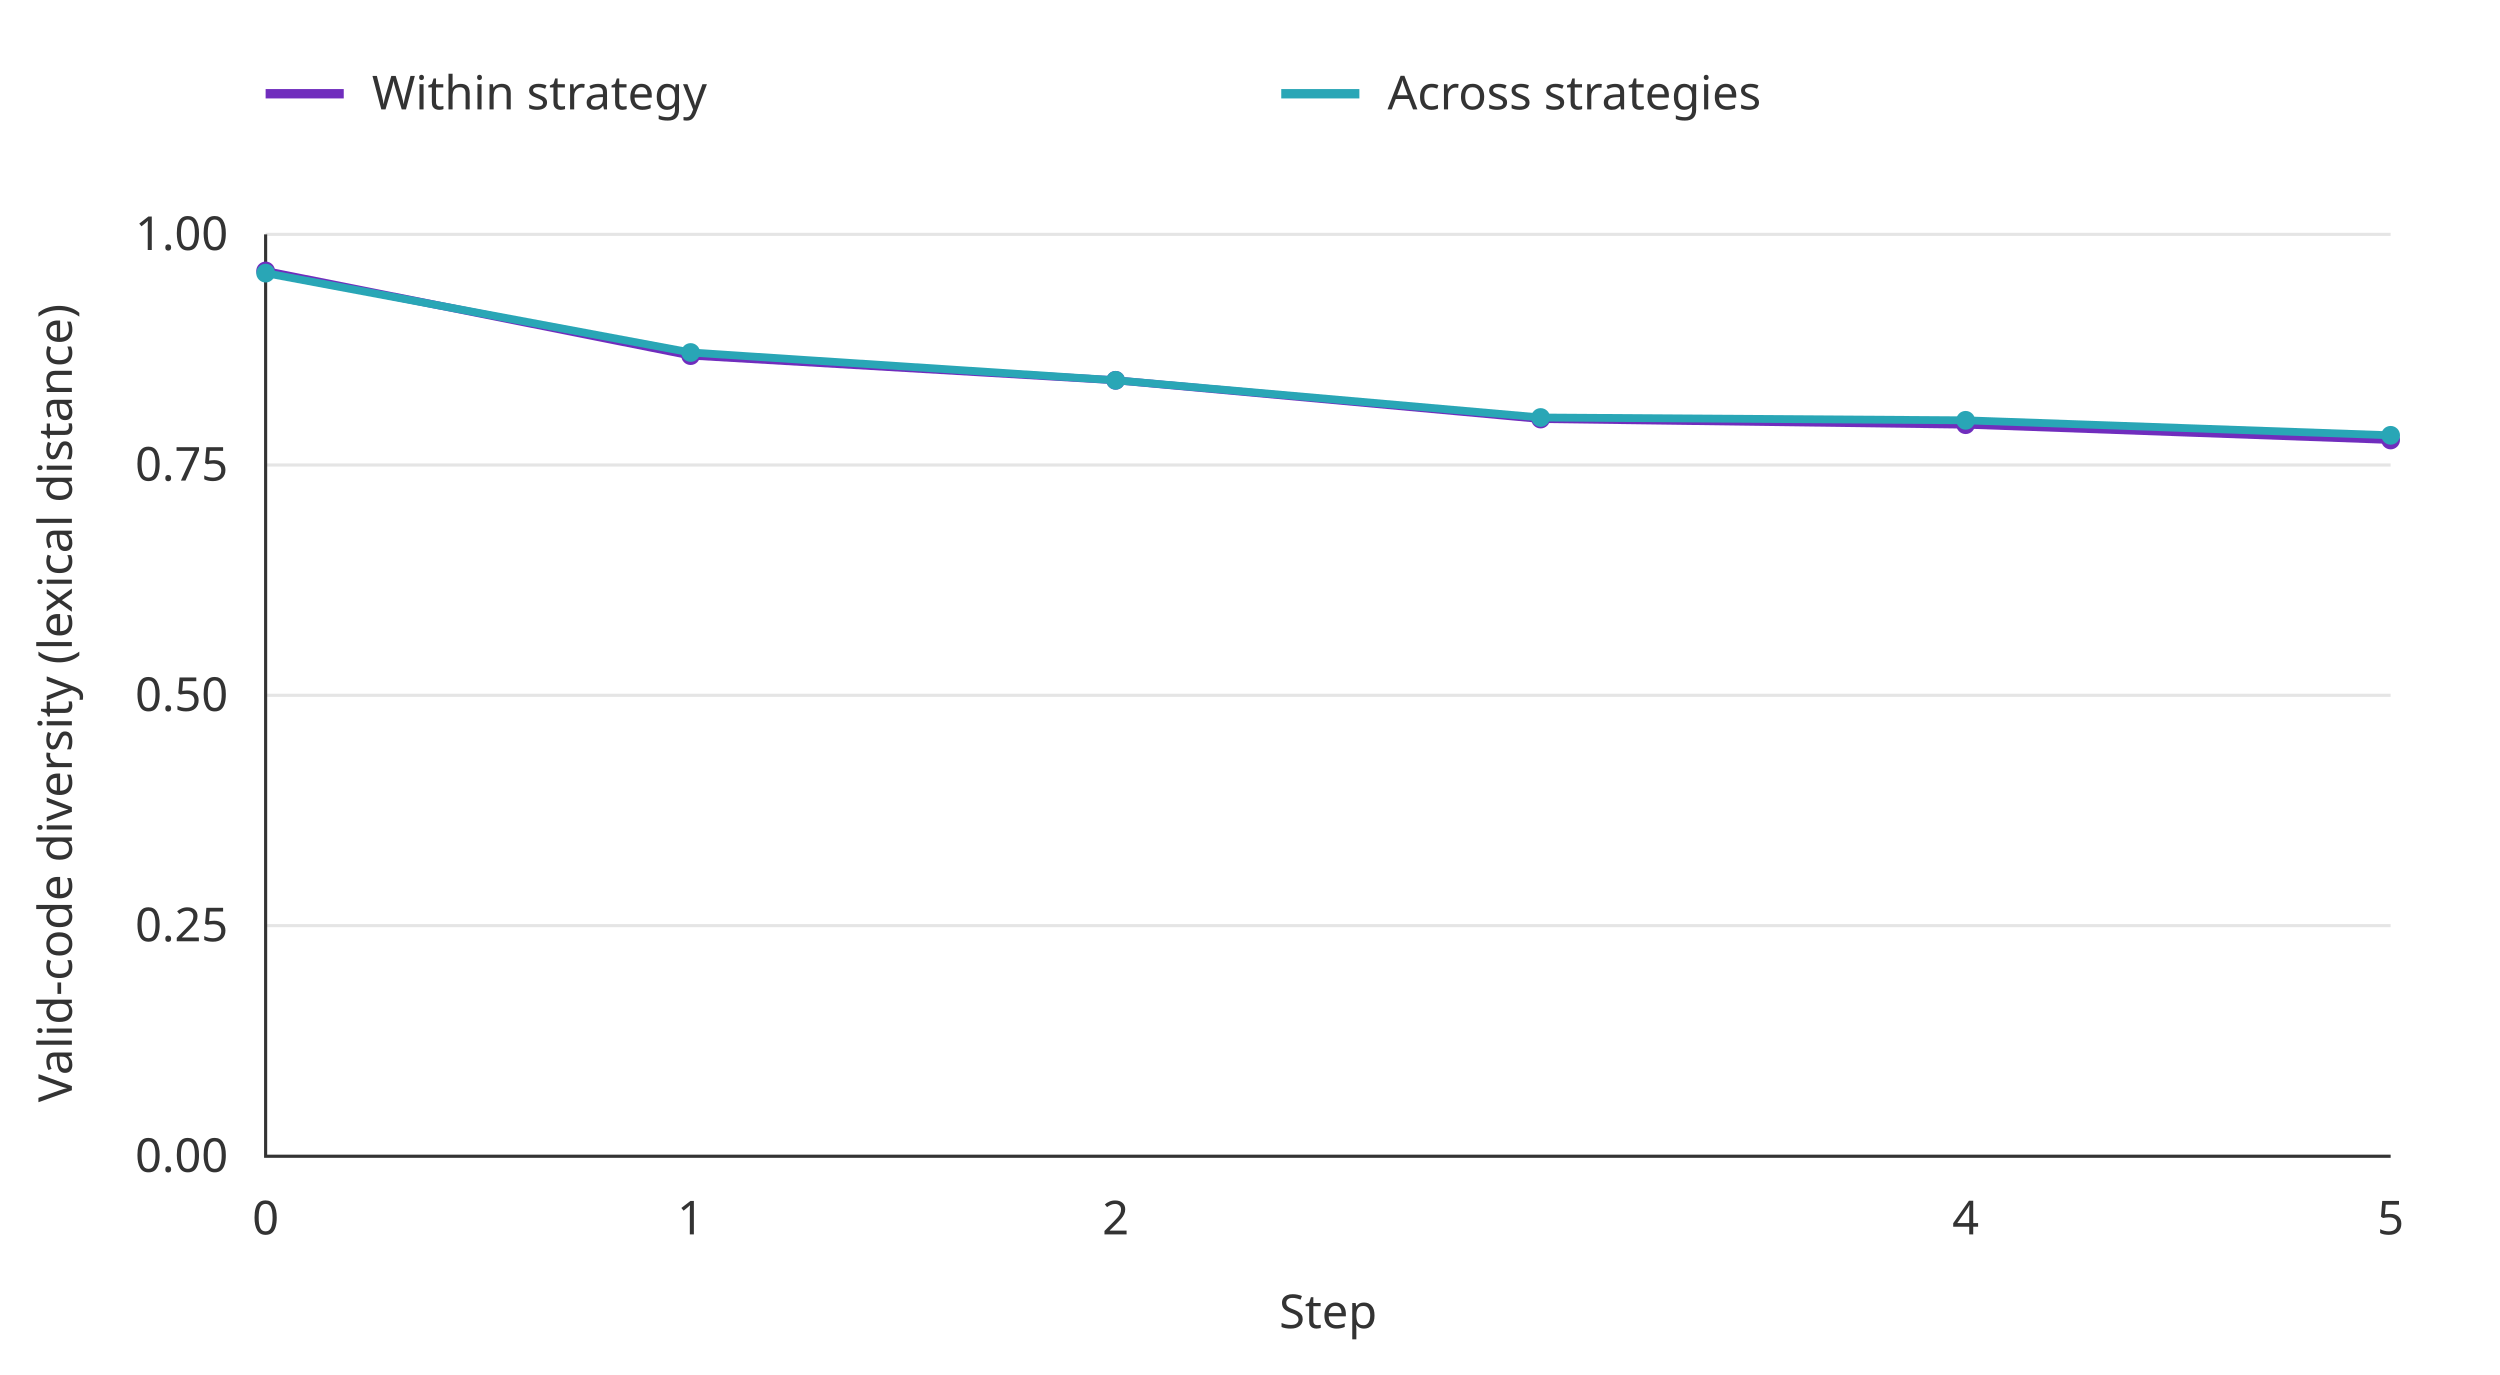
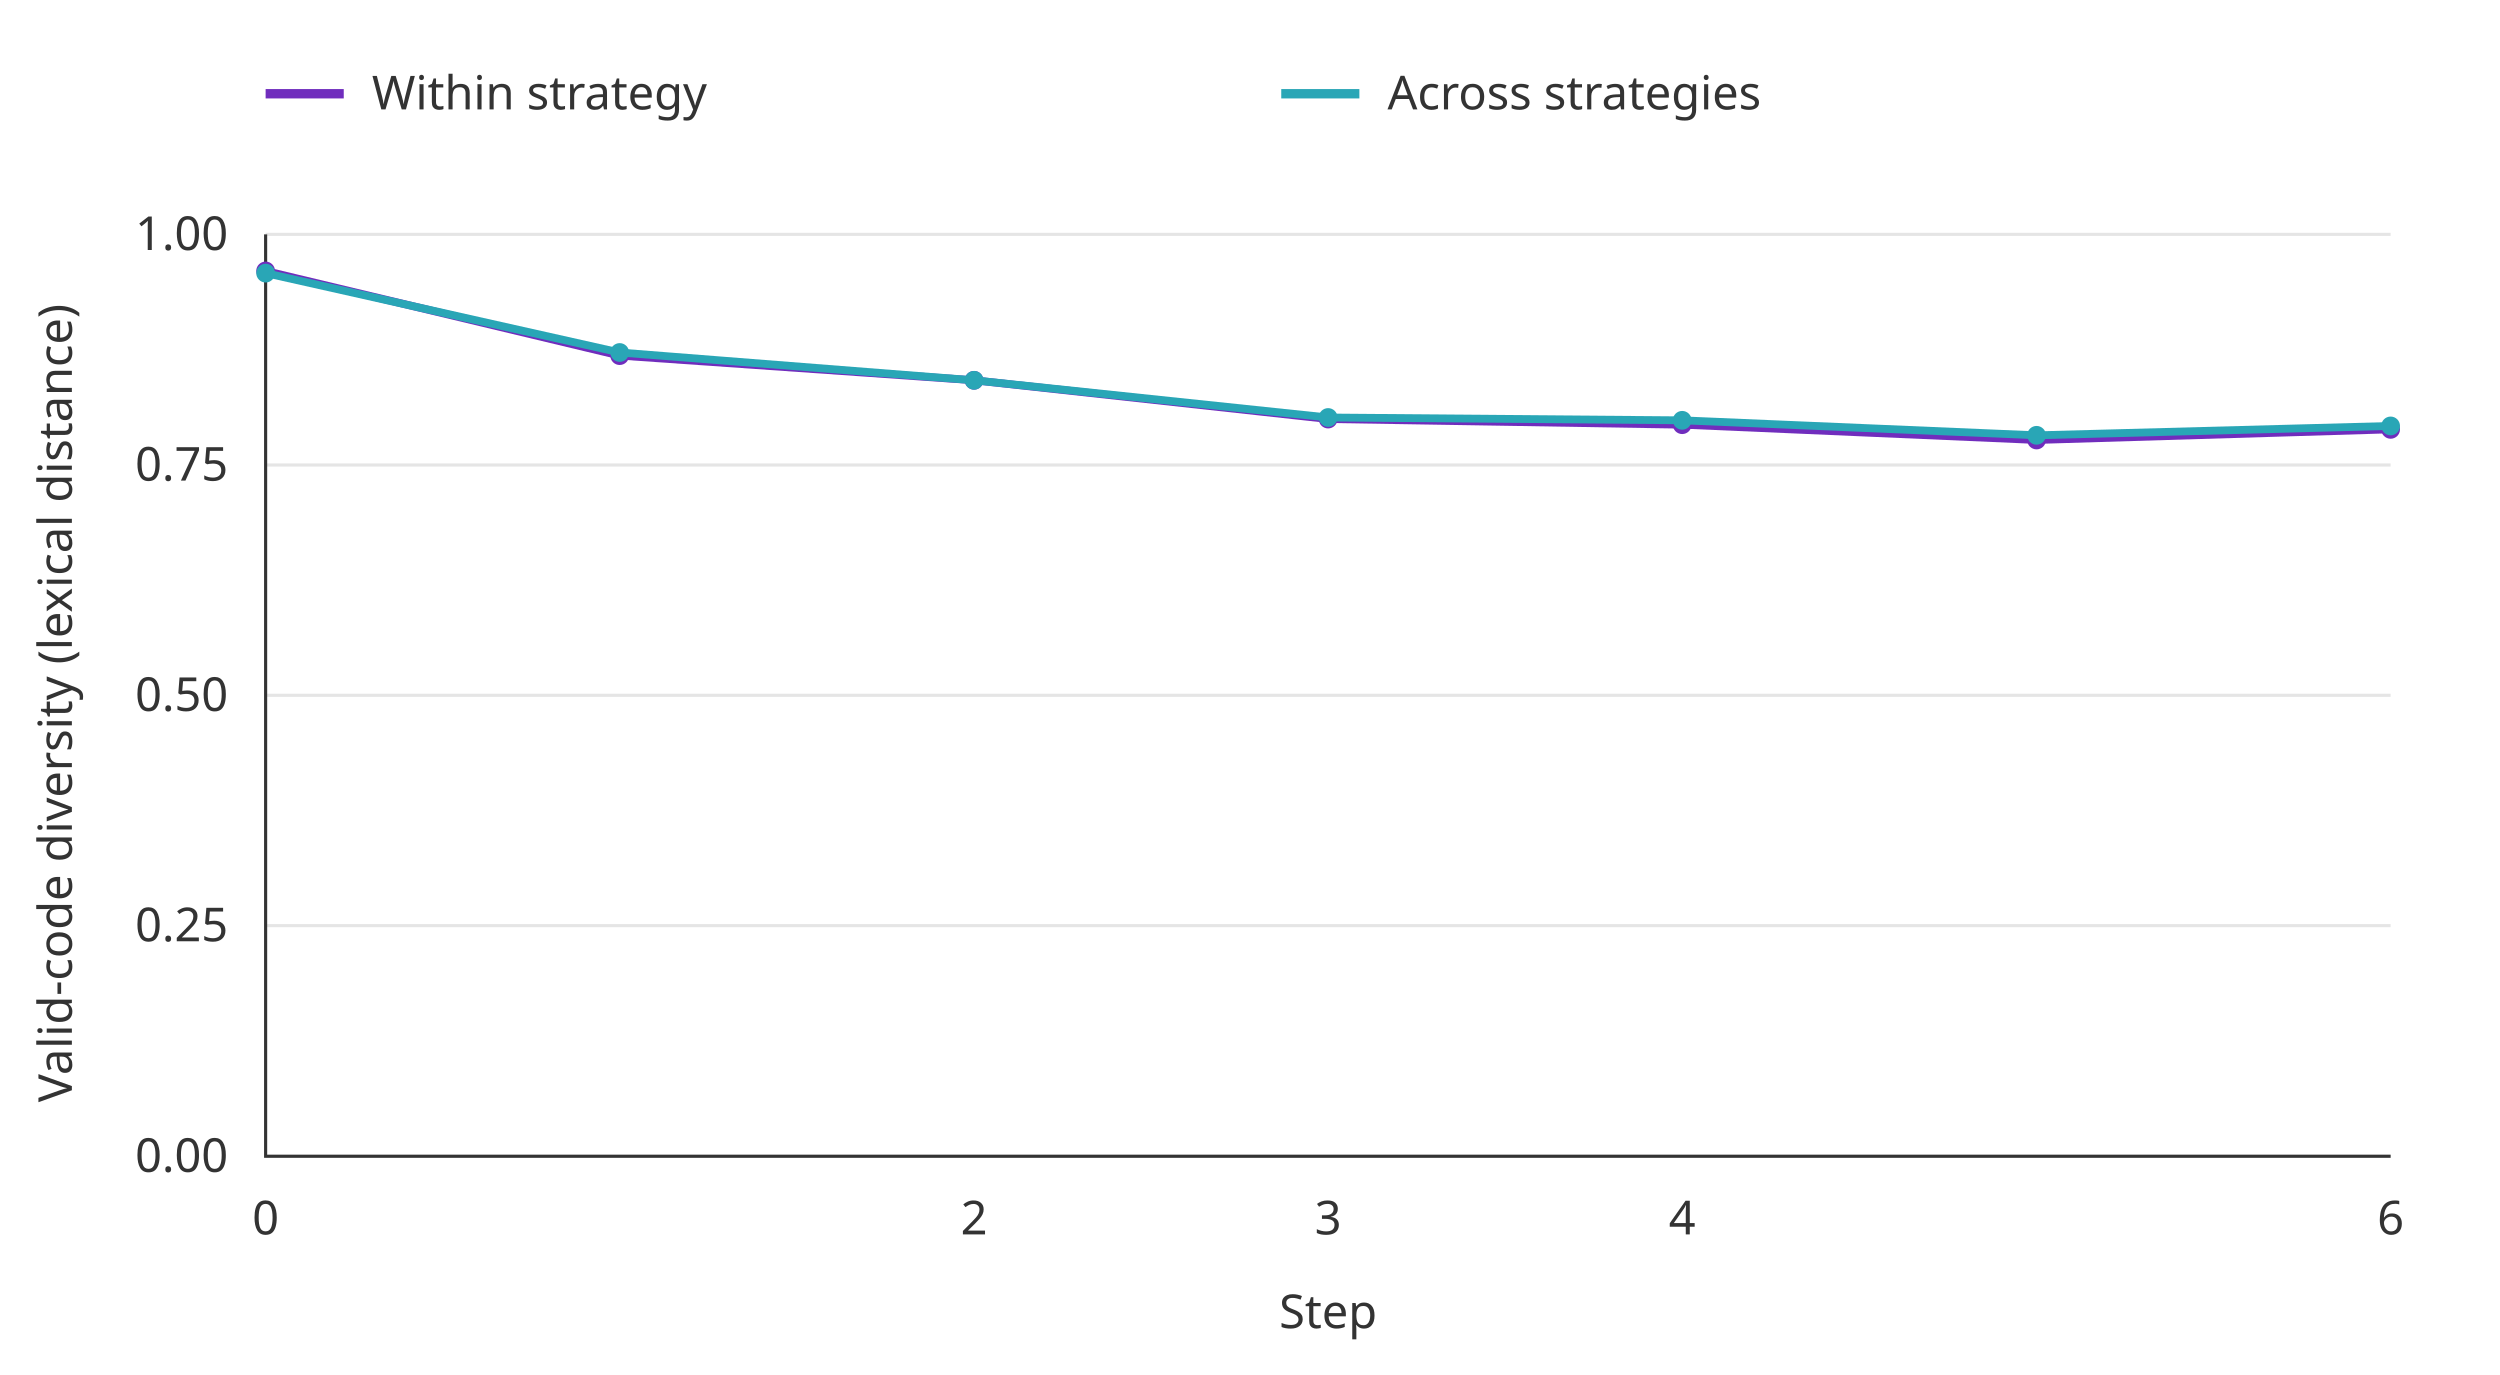
<svg xmlns="http://www.w3.org/2000/svg" width="800" height="440" viewBox="0 0 800 440">
  <rect width="100%" height="100%" fill="white" />
  <g font-family="sans-serif" font-size="15" fill="#333">
    <path d="M85,370.0 H765" stroke="#e5e5e5" />
    <text x="73" y="375.0" text-anchor="end">0.00</text>
    <path d="M85,296.2 H765" stroke="#e5e5e5" />
    <text x="73" y="301.2" text-anchor="end">0.25</text>
    <path d="M85,222.5 H765" stroke="#e5e5e5" />
    <text x="73" y="227.5" text-anchor="end">0.50</text>
    <path d="M85,148.8 H765" stroke="#e5e5e5" />
    <text x="73" y="153.8" text-anchor="end">0.75</text>
    <path d="M85,75.0 H765" stroke="#e5e5e5" />
    <text x="73" y="80.0" text-anchor="end">1.00</text>
    <text x="85.0" y="395" text-anchor="middle">0</text>
-     <text x="221.0" y="395" text-anchor="middle">1</text>
-     <text x="357.0" y="395" text-anchor="middle">2</text>
-     <text x="629.0" y="395" text-anchor="middle">4</text>
-     <text x="765.0" y="395" text-anchor="middle">5</text>
+     <text x="311.7" y="395" text-anchor="middle">2</text>
+     <text x="425.0" y="395" text-anchor="middle">3</text>
+     <text x="538.3" y="395" text-anchor="middle">4</text>
+     <text x="765.0" y="395" text-anchor="middle">6</text>
    <path d="M85,75 V370 H765" fill="none" stroke="#333" />
    <text x="425" y="425" text-anchor="middle">Step</text>
    <text transform="translate(23,225) rotate(-90)" text-anchor="middle">Valid-code diversity (lexical distance)</text>
    <path d="M85,30 h25" stroke="#702dbd" stroke-width="3" />
    <text x="119" y="35">Within strategy</text>
    <circle cx="85.0" cy="86.7" r="3" fill="#702dbd" />
-     <circle cx="221.0" cy="113.8" r="3" fill="#702dbd" />
-     <circle cx="357.0" cy="121.7" r="3" fill="#702dbd" />
-     <circle cx="493.0" cy="134.1" r="3" fill="#702dbd" />
-     <circle cx="629.0" cy="135.9" r="3" fill="#702dbd" />
-     <circle cx="765.0" cy="140.8" r="3" fill="#702dbd" />
-     <polyline points="85.0,86.7 221.0,113.8 357.0,121.7 493.0,134.1 629.0,135.9 765.0,140.8" fill="none" stroke="#702dbd" stroke-width="2.5" />
+     <circle cx="198.3" cy="113.8" r="3" fill="#702dbd" />
+     <circle cx="311.7" cy="121.7" r="3" fill="#702dbd" />
+     <circle cx="425.0" cy="134.1" r="3" fill="#702dbd" />
+     <circle cx="538.3" cy="135.9" r="3" fill="#702dbd" />
+     <circle cx="651.7" cy="140.8" r="3" fill="#702dbd" />
+     <circle cx="765.0" cy="137.4" r="3" fill="#702dbd" />
+     <polyline points="85.0,86.7 198.3,113.8 311.7,121.7 425.0,134.1 538.3,135.9 651.7,140.8 765.0,137.4" fill="none" stroke="#702dbd" stroke-width="2.5" />
    <path d="M410,30 h25" stroke="#29a6b6" stroke-width="3" />
    <text x="444" y="35">Across strategies</text>
    <circle cx="85.0" cy="87.4" r="3" fill="#29a6b6" />
-     <circle cx="221.0" cy="112.8" r="3" fill="#29a6b6" />
-     <circle cx="357.0" cy="121.7" r="3" fill="#29a6b6" />
-     <circle cx="493.0" cy="133.6" r="3" fill="#29a6b6" />
-     <circle cx="629.0" cy="134.5" r="3" fill="#29a6b6" />
-     <circle cx="765.0" cy="139.3" r="3" fill="#29a6b6" />
-     <polyline points="85.0,87.4 221.0,112.8 357.0,121.7 493.0,133.6 629.0,134.5 765.0,139.3" fill="none" stroke="#29a6b6" stroke-width="2.5" />
+     <circle cx="198.3" cy="112.8" r="3" fill="#29a6b6" />
+     <circle cx="311.7" cy="121.7" r="3" fill="#29a6b6" />
+     <circle cx="425.0" cy="133.6" r="3" fill="#29a6b6" />
+     <circle cx="538.3" cy="134.5" r="3" fill="#29a6b6" />
+     <circle cx="651.7" cy="139.3" r="3" fill="#29a6b6" />
+     <circle cx="765.0" cy="136.3" r="3" fill="#29a6b6" />
+     <polyline points="85.0,87.4 198.3,112.8 311.7,121.7 425.0,133.6 538.3,134.5 651.7,139.3 765.0,136.3" fill="none" stroke="#29a6b6" stroke-width="2.5" />
  </g>
</svg>
